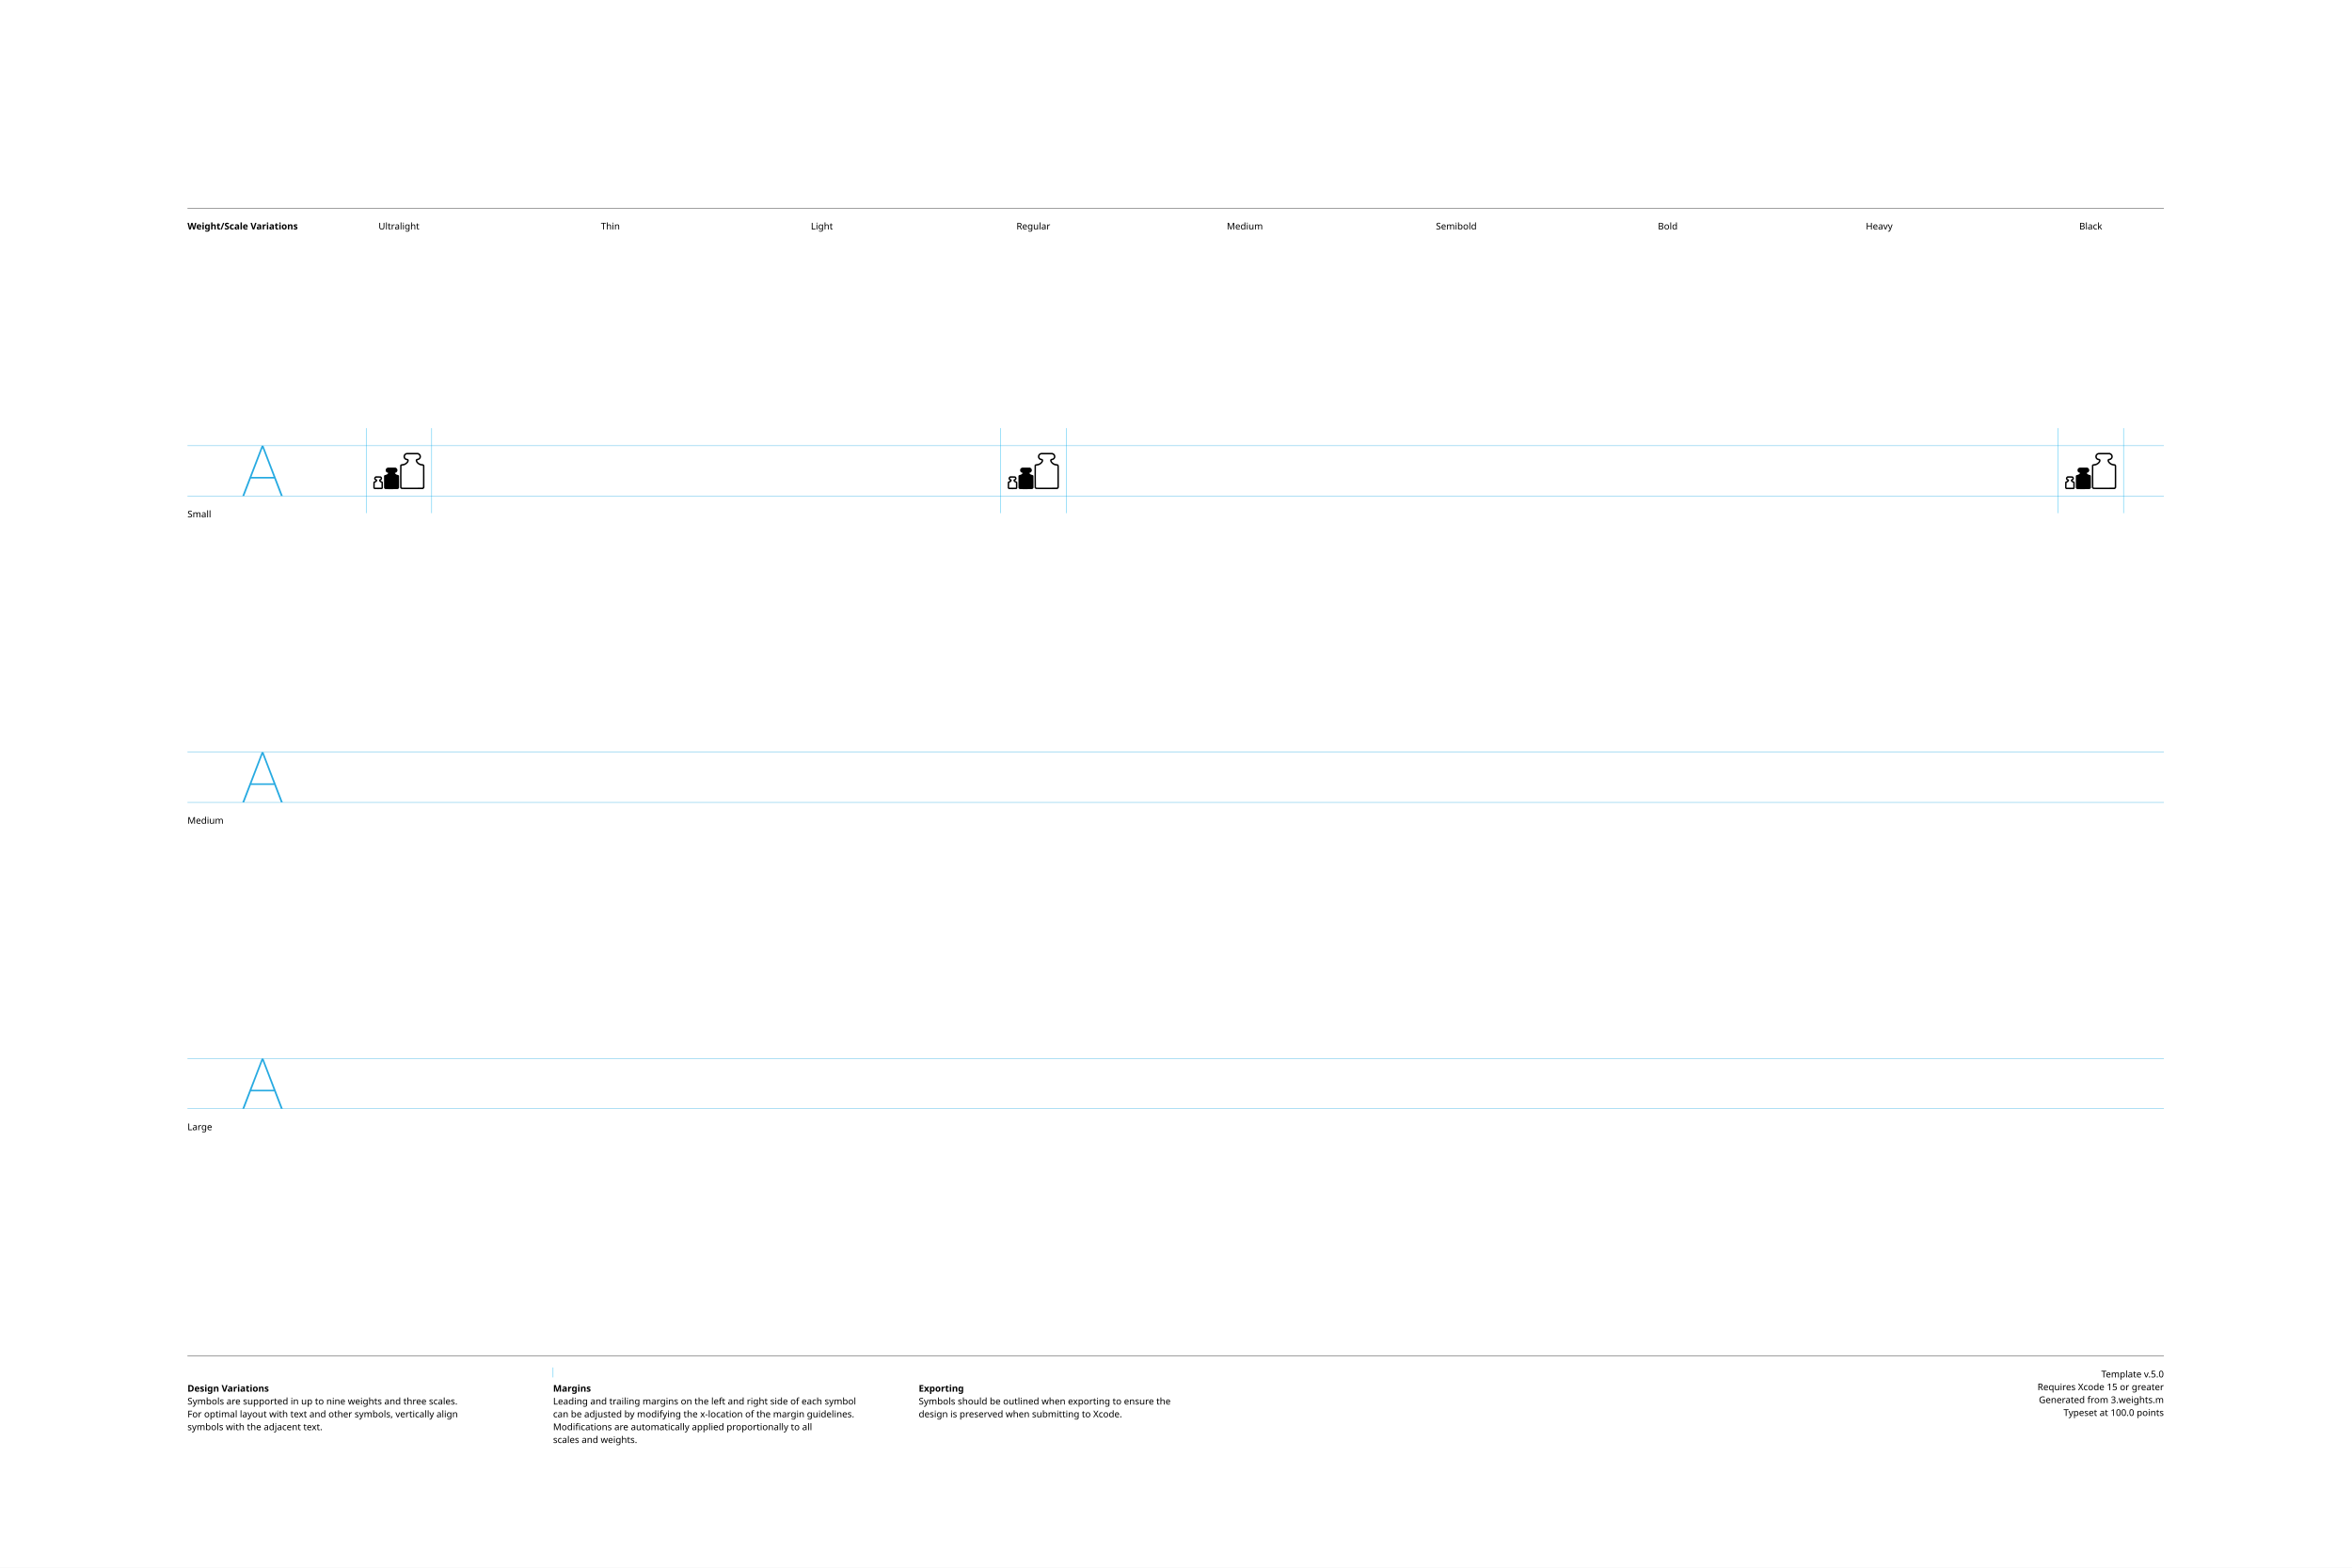
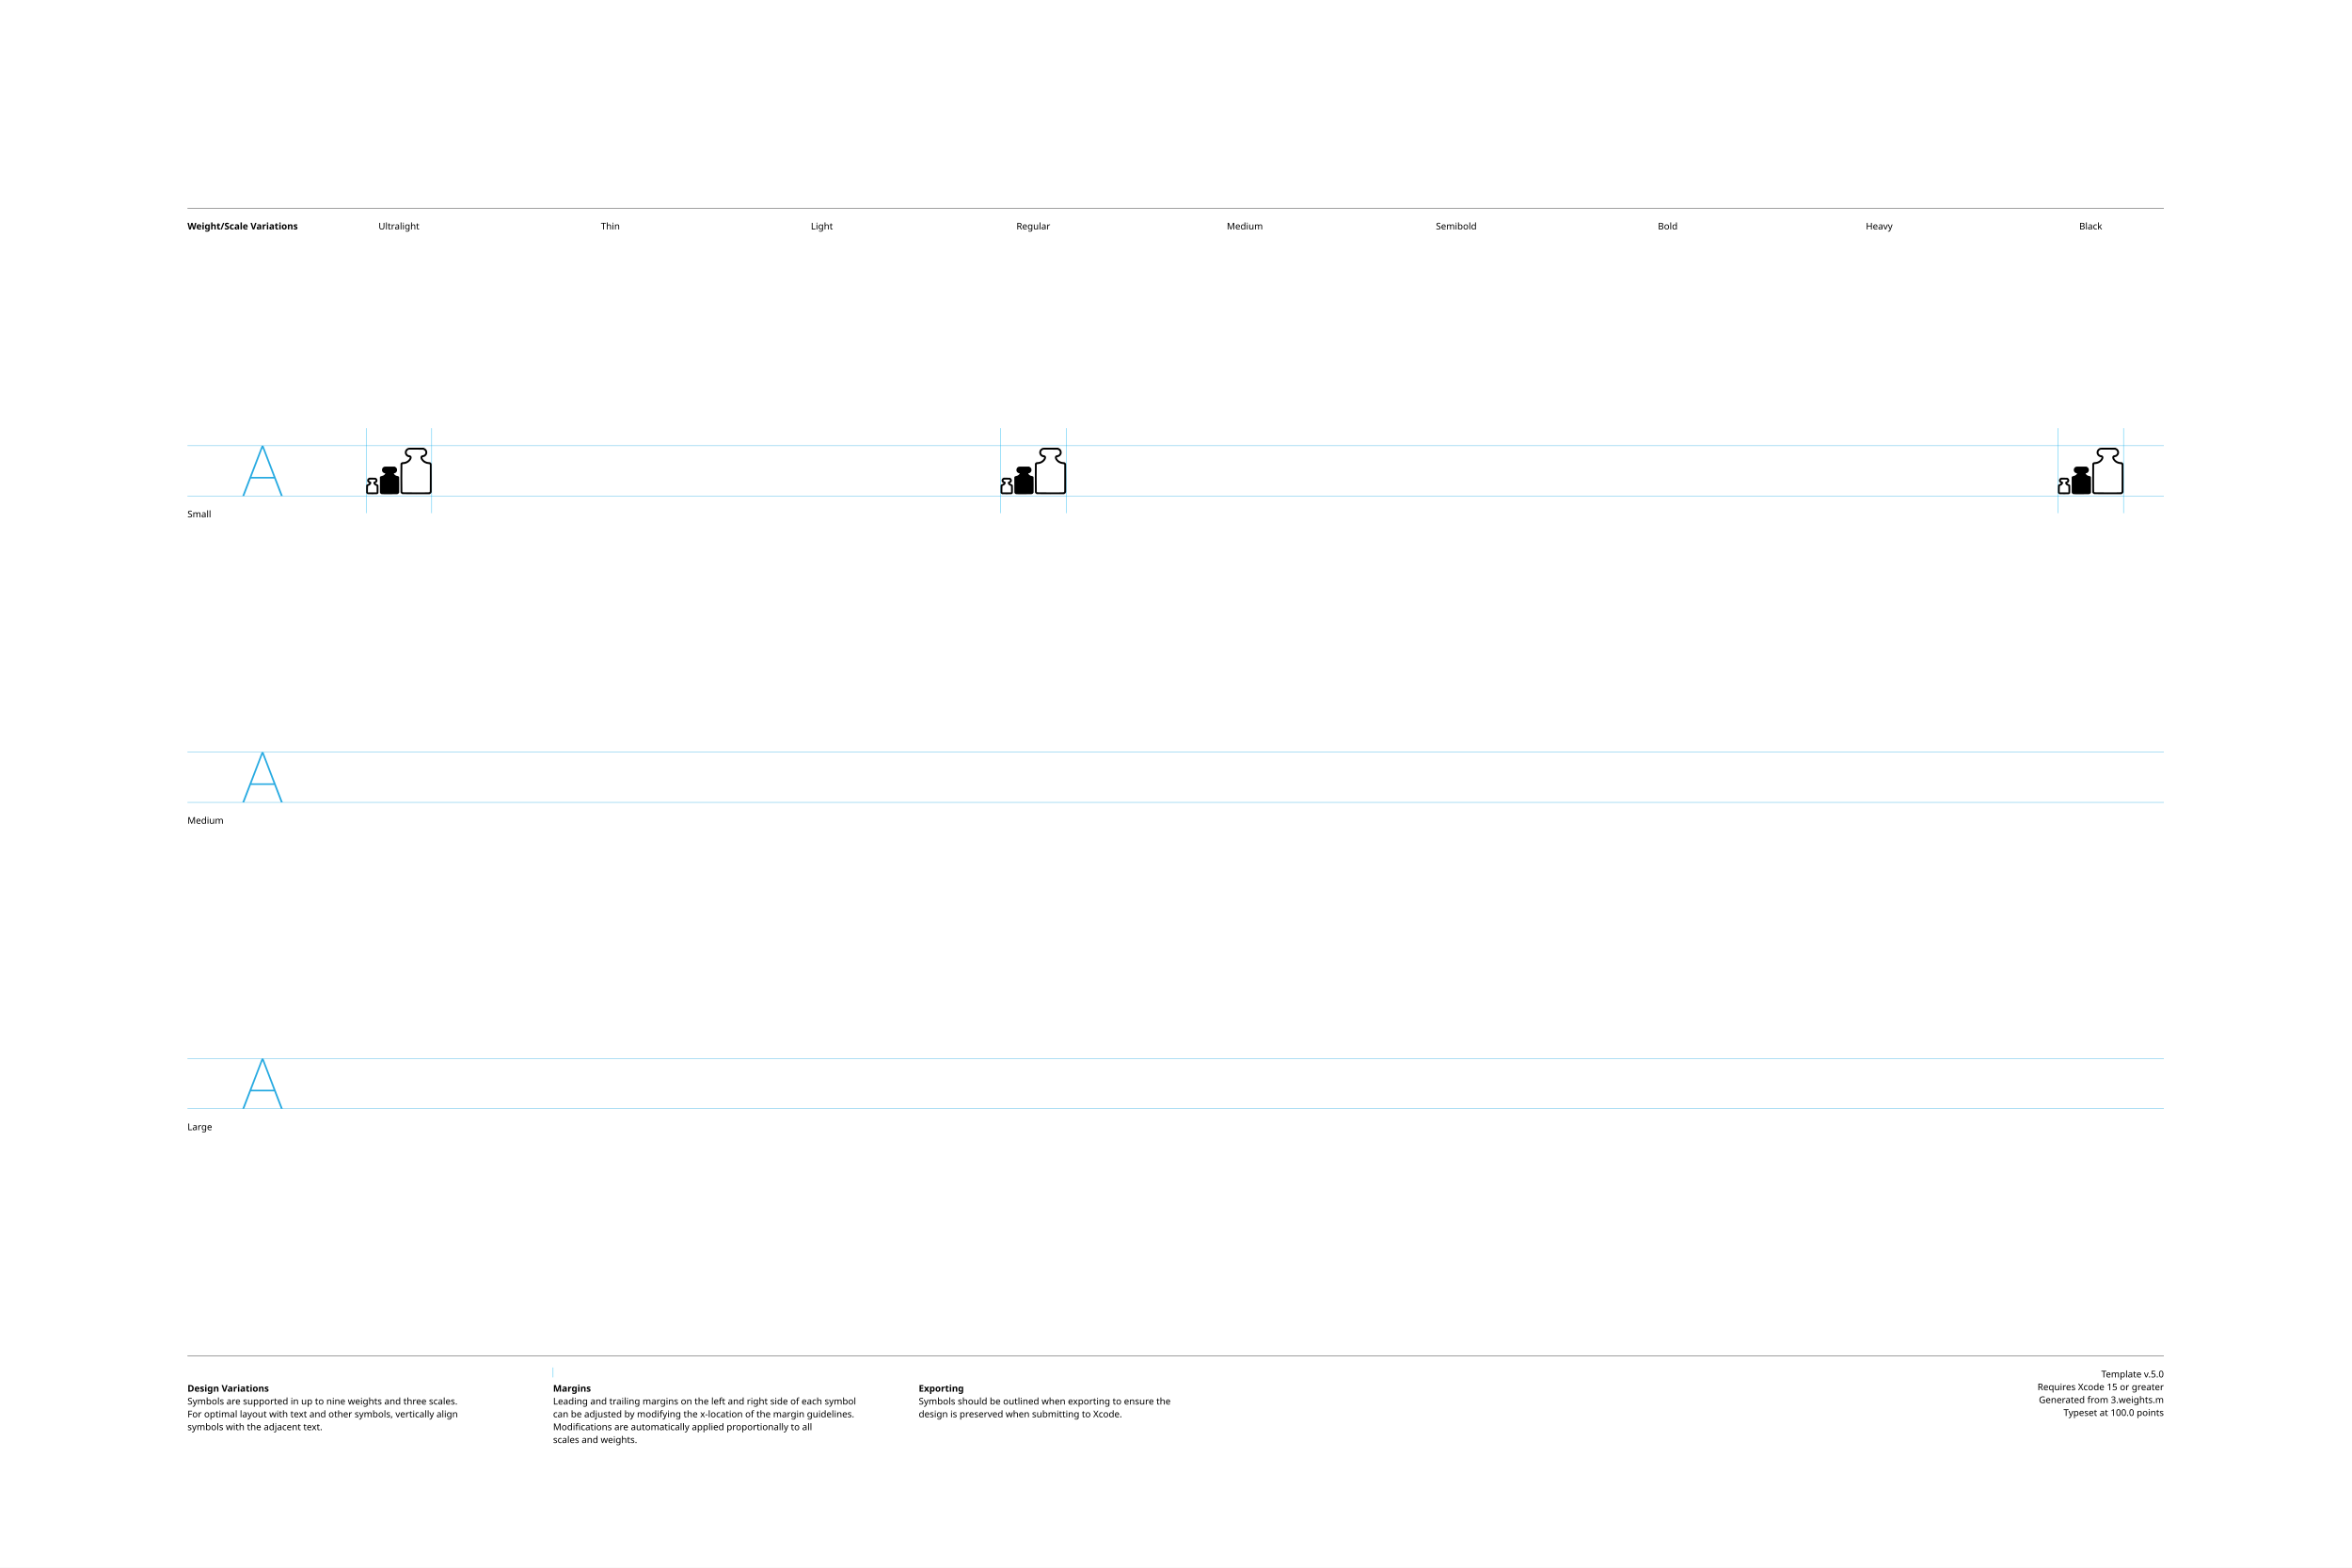
<svg xmlns="http://www.w3.org/2000/svg" version="1.1" width="3300" height="2200">
  <style>.SFSymbolsPreviewWireframe {fill:none;opacity:1.0;stroke:black;stroke-width:0.5}
</style>
  <g id="Notes">
    <rect height="2200" id="artboard" style="fill:white;opacity:1" width="3300" x="0" y="0" />
    <line style="fill:none;stroke:black;opacity:1;stroke-width:0.5;" x1="263" x2="3036" y1="292" y2="292" />
    <text style="stroke:none;fill:black;font-family:sans-serif;font-size:13;font-weight:bold;" transform="matrix(1 0 0 1 263 322)">Weight/Scale Variations</text>
    <text style="stroke:none;fill:black;font-family:sans-serif;font-size:13;text-anchor:middle;" transform="matrix(1 0 0 1 559.711 322)">Ultralight</text>
    <text style="stroke:none;fill:black;font-family:sans-serif;font-size:13;text-anchor:middle;" transform="matrix(1 0 0 1 856.422 322)">Thin</text>
    <text style="stroke:none;fill:black;font-family:sans-serif;font-size:13;text-anchor:middle;" transform="matrix(1 0 0 1 1153.13 322)">Light</text>
    <text style="stroke:none;fill:black;font-family:sans-serif;font-size:13;text-anchor:middle;" transform="matrix(1 0 0 1 1449.84 322)">Regular</text>
    <text style="stroke:none;fill:black;font-family:sans-serif;font-size:13;text-anchor:middle;" transform="matrix(1 0 0 1 1746.56 322)">Medium</text>
    <text style="stroke:none;fill:black;font-family:sans-serif;font-size:13;text-anchor:middle;" transform="matrix(1 0 0 1 2043.27 322)">Semibold</text>
    <text style="stroke:none;fill:black;font-family:sans-serif;font-size:13;text-anchor:middle;" transform="matrix(1 0 0 1 2339.98 322)">Bold</text>
    <text style="stroke:none;fill:black;font-family:sans-serif;font-size:13;text-anchor:middle;" transform="matrix(1 0 0 1 2636.69 322)">Heavy</text>
    <text style="stroke:none;fill:black;font-family:sans-serif;font-size:13;text-anchor:middle;" transform="matrix(1 0 0 1 2933.4 322)">Black</text>
    <line style="fill:none;stroke:black;opacity:1;stroke-width:0.5;" x1="263" x2="3036" y1="1903" y2="1903" />
    <text style="stroke:none;fill:black;font-family:sans-serif;font-size:13;font-weight:bold;" transform="matrix(1 0 0 1 263 1953)">Design Variations</text>
    <text style="stroke:none;fill:black;font-family:sans-serif;font-size:13;" transform="matrix(1 0 0 1 263 1971)">Symbols are supported in up to nine weights and three scales.</text>
    <text style="stroke:none;fill:black;font-family:sans-serif;font-size:13;" transform="matrix(1 0 0 1 263 1989)">For optimal layout with text and other symbols, vertically align</text>
    <text style="stroke:none;fill:black;font-family:sans-serif;font-size:13;" transform="matrix(1 0 0 1 263 2007)">symbols with the adjacent text.</text>
    <line style="fill:none;stroke:#00AEEF;stroke-width:0.5;opacity:1.0;" x1="776" x2="776" y1="1919" y2="1933" />
    <text style="stroke:none;fill:black;font-family:sans-serif;font-size:13;font-weight:bold;" transform="matrix(1 0 0 1 776 1953)">Margins</text>
    <text style="stroke:none;fill:black;font-family:sans-serif;font-size:13;" transform="matrix(1 0 0 1 776 1971)">Leading and trailing margins on the left and right side of each symbol</text>
    <text style="stroke:none;fill:black;font-family:sans-serif;font-size:13;" transform="matrix(1 0 0 1 776 1989)">can be adjusted by modifying the x-location of the margin guidelines.</text>
    <text style="stroke:none;fill:black;font-family:sans-serif;font-size:13;" transform="matrix(1 0 0 1 776 2007)">Modifications are automatically applied proportionally to all</text>
    <text style="stroke:none;fill:black;font-family:sans-serif;font-size:13;" transform="matrix(1 0 0 1 776 2025)">scales and weights.</text>
    <text style="stroke:none;fill:black;font-family:sans-serif;font-size:13;font-weight:bold;" transform="matrix(1 0 0 1 1289 1953)">Exporting</text>
    <text style="stroke:none;fill:black;font-family:sans-serif;font-size:13;" transform="matrix(1 0 0 1 1289 1971)">Symbols should be outlined when exporting to ensure the</text>
    <text style="stroke:none;fill:black;font-family:sans-serif;font-size:13;" transform="matrix(1 0 0 1 1289 1989)">design is preserved when submitting to Xcode.</text>
    <text id="template-version" style="stroke:none;fill:black;font-family:sans-serif;font-size:13;text-anchor:end;" transform="matrix(1 0 0 1 3036 1933)">Template v.5.0</text>
    <text style="stroke:none;fill:black;font-family:sans-serif;font-size:13;text-anchor:end;" transform="matrix(1 0 0 1 3036 1951)">Requires Xcode 15 or greater</text>
    <text id="descriptive-name" style="stroke:none;fill:black;font-family:sans-serif;font-size:13;text-anchor:end;" transform="matrix(1 0 0 1 3036 1969)">Generated from 3.weights.m</text>
    <text style="stroke:none;fill:black;font-family:sans-serif;font-size:13;text-anchor:end;" transform="matrix(1 0 0 1 3036 1987)">Typeset at 100.0 points</text>
    <text style="stroke:none;fill:black;font-family:sans-serif;font-size:13;" transform="matrix(1 0 0 1 263 726)">Small</text>
    <text style="stroke:none;fill:black;font-family:sans-serif;font-size:13;" transform="matrix(1 0 0 1 263 1156)">Medium</text>
    <text style="stroke:none;fill:black;font-family:sans-serif;font-size:13;" transform="matrix(1 0 0 1 263 1586)">Large</text>
  </g>
  <g id="Guides">
    <g id="H-reference" style="fill:#27AAE1;stroke:none;" transform="matrix(1 0 0 1 339 696)">
      <path d="M0.994 0L3.638 0L29.328-67.132L30.03-67.132L30.03-70.459L28.123-70.459ZM11.688-24.48L46.981-24.48L46.231-26.729L12.438-26.729ZM55.12 0L57.764 0L30.638-70.459L29.433-70.459L29.433-67.132Z" />
    </g>
    <line id="Baseline-S" style="fill:none;stroke:#27AAE1;opacity:1;stroke-width:0.5;" x1="263" x2="3036" y1="696" y2="696" />
    <line id="Capline-S" style="fill:none;stroke:#27AAE1;opacity:1;stroke-width:0.5;" x1="263" x2="3036" y1="625.541" y2="625.541" />
    <g id="H-reference" style="fill:#27AAE1;stroke:none;" transform="matrix(1 0 0 1 339 1126)">
      <path d="M0.994 0L3.638 0L29.328-67.132L30.03-67.132L30.03-70.459L28.123-70.459ZM11.688-24.48L46.981-24.48L46.231-26.729L12.438-26.729ZM55.12 0L57.764 0L30.638-70.459L29.433-70.459L29.433-67.132Z" />
    </g>
    <line id="Baseline-M" style="fill:none;stroke:#27AAE1;opacity:1;stroke-width:0.5;" x1="263" x2="3036" y1="1126" y2="1126" />
    <line id="Capline-M" style="fill:none;stroke:#27AAE1;opacity:1;stroke-width:0.5;" x1="263" x2="3036" y1="1055.54" y2="1055.54" />
    <g id="H-reference" style="fill:#27AAE1;stroke:none;" transform="matrix(1 0 0 1 339 1556)">
      <path d="M0.994 0L3.638 0L29.328-67.132L30.03-67.132L30.03-70.459L28.123-70.459ZM11.688-24.48L46.981-24.48L46.231-26.729L12.438-26.729ZM55.12 0L57.764 0L30.638-70.459L29.433-70.459L29.433-67.132Z" />
    </g>
    <line id="Baseline-L" style="fill:none;stroke:#27AAE1;opacity:1;stroke-width:0.5;" x1="263" x2="3036" y1="1556" y2="1556" />
    <line id="Capline-L" style="fill:none;stroke:#27AAE1;opacity:1;stroke-width:0.5;" x1="263" x2="3036" y1="1485.54" y2="1485.54" />
    <line id="left-margin-Ultralight-S" style="fill:none;stroke:#00AEEF;stroke-width:0.5;opacity:1.0;" x1="513.711" x2="513.711" y1="600.785" y2="720.121" />
    <line id="right-margin-Ultralight-S" style="fill:none;stroke:#00AEEF;stroke-width:0.5;opacity:1.0;" x1="605.711" x2="605.711" y1="600.785" y2="720.121" />
    <line id="left-margin-Regular-S" style="fill:none;stroke:#00AEEF;stroke-width:0.5;opacity:1.0;" x1="1403.84" x2="1403.84" y1="600.785" y2="720.121" />
    <line id="right-margin-Regular-S" style="fill:none;stroke:#00AEEF;stroke-width:0.5;opacity:1.0;" x1="1495.84" x2="1495.84" y1="600.785" y2="720.121" />
    <line id="left-margin-Black-S" style="fill:none;stroke:#00AEEF;stroke-width:0.5;opacity:1.0;" x1="2887.4" x2="2887.4" y1="600.785" y2="720.121" />
    <line id="right-margin-Black-S" style="fill:none;stroke:#00AEEF;stroke-width:0.5;opacity:1.0;" x1="2979.4" x2="2979.4" y1="600.785" y2="720.121" />
  </g>
  <g id="Symbols">
    <g id="Ultralight-S" transform="matrix(1 0 0 1 513.711 614.7705)">
      <svg width="92" height="92" viewBox="0 0 92 92" fill="none">
        <g id="3.weights.m">
          <g id="Vector">
-             <path d="M11.716 71.596C11.168 71.435 10.575 70.958 10.314 70.446L10.062 69.97V66.071C10.062 61.767 10.062 61.785 10.62 61.21C10.826 60.995 11.105 60.851 11.626 60.689C12.371 60.465 13.027 60.105 13.333 59.755C13.432 59.656 13.486 59.557 13.468 59.539C13.45 59.53 13.207 59.413 12.928 59.279C11.626 58.668 10.988 57.491 11.222 56.179C11.428 55.074 12.021 54.292 13.018 53.825L13.521 53.592H16.846C20.646 53.592 20.592 53.583 21.473 54.409C23.144 55.972 22.614 58.623 20.466 59.395C20.071 59.53 20.053 59.584 20.332 59.845C20.763 60.258 21.221 60.492 22.209 60.788C22.838 60.968 23.395 61.516 23.512 62.055C23.548 62.243 23.584 64.112 23.584 66.215C23.584 70.491 23.584 70.482 22.973 71.075C22.326 71.695 22.326 71.695 16.855 71.686C14.177 71.686 11.868 71.641 11.716 71.596ZM21.544 66.152L21.518 62.675L20.871 62.432C20.017 62.118 19.424 61.731 18.858 61.111C18.292 60.492 18.032 59.944 18.032 59.342C18.023 58.542 18.454 57.994 19.298 57.724C19.963 57.518 20.269 57.293 20.395 56.925C20.511 56.565 20.368 56.134 20.035 55.838C19.846 55.667 19.694 55.658 16.98 55.631C13.791 55.604 13.611 55.631 13.342 56.161C13.153 56.52 13.216 56.997 13.486 57.293C13.602 57.41 13.953 57.581 14.276 57.679C15.166 57.949 15.723 58.569 15.723 59.279C15.723 60.456 14.034 62.181 12.578 62.486C12.407 62.522 12.21 62.594 12.156 62.639C12.066 62.711 12.039 63.528 12.039 66.179V69.629H21.562L21.544 66.152Z" fill="black" />
-             <path d="M29.882 41.597C30.412 41.418 30.601 41.409 35.857 41.436L41.283 41.463L41.795 41.714C42.586 42.1 43.161 42.676 43.547 43.466C43.88 44.122 43.889 44.176 43.889 45.101C43.889 46.018 43.88 46.072 43.547 46.736C43.026 47.797 42.137 48.471 40.951 48.704C40.654 48.767 40.394 48.866 40.367 48.929C40.223 49.315 41.553 50.717 42.532 51.202C43.053 51.453 43.332 51.534 44.859 51.84C45.506 51.965 46.018 52.415 46.171 52.981C46.243 53.241 46.27 55.721 46.252 61.561L46.225 69.772L46 70.213C45.865 70.473 45.569 70.815 45.299 71.039C44.455 71.722 44.913 71.695 35.587 71.695C27.762 71.686 27.241 71.677 26.791 71.525C26.145 71.3 25.695 70.913 25.408 70.338L25.165 69.853L25.111 53.053L25.336 52.657C25.641 52.118 25.965 51.947 27.106 51.75C28.364 51.525 29.334 51.058 30.134 50.276C30.637 49.791 31.167 49.01 31.059 48.911C31.041 48.884 30.727 48.785 30.376 48.686C29.02 48.318 28.229 47.707 27.735 46.647C26.818 44.679 27.834 42.28 29.882 41.597Z" fill="black" />
-             <path d="M49.8 71.569C48.758 71.237 47.887 70.374 47.68 69.449C47.653 69.323 47.617 62.333 47.608 53.906C47.59 42.226 47.608 38.498 47.689 38.219C47.833 37.734 48.39 37.114 48.929 36.845C49.279 36.665 49.558 36.611 50.528 36.557C52.388 36.449 53.709 36.027 55.11 35.093C56.503 34.167 57.77 32.514 57.77 31.616C57.77 31.292 57.752 31.265 57.437 31.185C57.248 31.14 56.817 31.05 56.467 30.996C55.299 30.807 54.194 30.098 53.394 29.028C52.262 27.528 52.073 25.372 52.936 23.638C53.349 22.784 54.4 21.751 55.263 21.347C56.575 20.718 56.161 20.745 64.966 20.772L72.908 20.799L73.537 21.059C75.675 21.94 76.942 23.745 76.942 25.92C76.942 27.384 76.466 28.498 75.379 29.567C74.418 30.52 73.636 30.888 72.037 31.131C71.606 31.194 71.489 31.4 71.623 31.858C72.324 34.419 75.711 36.566 79.062 36.566C80.572 36.566 81.596 37.483 81.758 38.965C81.794 39.351 81.821 46.341 81.812 54.49L81.803 69.314L81.551 69.862C81.237 70.545 80.707 71.075 80.006 71.399L79.467 71.65L64.822 71.668C52.882 71.677 50.106 71.659 49.8 71.569ZM79.107 69.503C79.278 69.431 79.503 69.233 79.602 69.072C79.781 68.775 79.781 68.658 79.781 53.969V39.163L79.566 38.956C79.395 38.776 79.224 38.731 78.649 38.687C76.852 38.543 75.406 38.139 74.058 37.411C71.031 35.776 69.027 32.685 69.647 30.619C69.782 30.178 70.348 29.514 70.806 29.28C71.004 29.181 71.489 29.064 71.902 29.01C73.205 28.849 74.112 28.265 74.624 27.249C74.849 26.791 74.885 26.63 74.885 25.965C74.885 25.3 74.849 25.129 74.624 24.671C74.148 23.71 73.322 23.099 72.225 22.91C71.839 22.847 69.278 22.82 64.283 22.838L56.916 22.865L56.404 23.072C55.721 23.35 55.056 23.961 54.742 24.599C54.517 25.048 54.49 25.21 54.49 25.965C54.49 26.665 54.526 26.89 54.697 27.231C55.218 28.283 56.081 28.858 57.401 29.019C58.344 29.127 58.875 29.388 59.306 29.963C59.917 30.753 59.989 31.571 59.566 32.784C58.533 35.767 54.751 38.426 51.301 38.597C50.151 38.66 49.836 38.749 49.693 39.046C49.621 39.208 49.594 43.107 49.594 54.005C49.594 66.278 49.612 68.784 49.719 69.027C49.98 69.674 48.857 69.629 64.625 69.629C76.763 69.629 78.847 69.611 79.107 69.503Z" fill="black" />
+             <path d="M2.12 78.712C1.417 78.504 0.657 77.894 0.323 77.237L0 76.627V71.627C0 66.109 -3.42727e-07 66.132 0.714 65.395C0.979 65.118 1.336 64.934 2.004 64.727C2.961 64.439 3.802 63.978 4.193 63.529C4.32 63.402 4.389 63.275 4.366 63.252C4.343 63.241 4.032 63.091 3.675 62.918C2.004 62.135 1.187 60.626 1.486 58.944C1.751 57.527 2.511 56.525 3.79 55.925L4.435 55.626H8.698C13.57 55.626 13.501 55.614 14.63 56.674C16.773 58.679 16.093 62.077 13.34 63.068C12.833 63.241 12.81 63.31 13.167 63.644C13.72 64.174 14.308 64.473 15.575 64.853C16.381 65.084 17.096 65.787 17.245 66.478C17.291 66.72 17.337 69.116 17.337 71.811C17.337 77.295 17.337 77.283 16.554 78.044C15.725 78.838 15.725 78.838 8.709 78.827C5.276 78.827 2.316 78.769 2.12 78.712ZM14.722 71.731L14.688 67.272L13.858 66.962C12.764 66.558 12.004 66.063 11.278 65.268C10.552 64.473 10.218 63.77 10.218 62.999C10.207 61.973 10.76 61.271 11.842 60.925C12.695 60.66 13.087 60.372 13.248 59.9C13.398 59.439 13.213 58.886 12.787 58.506C12.545 58.287 12.349 58.276 8.87 58.241C4.781 58.206 4.55 58.241 4.205 58.921C3.963 59.381 4.043 59.992 4.389 60.372C4.539 60.522 4.988 60.741 5.403 60.867C6.543 61.213 7.258 62.008 7.258 62.918C7.258 64.427 5.092 66.639 3.226 67.031C3.007 67.077 2.753 67.169 2.684 67.226C2.569 67.319 2.534 68.367 2.534 71.765V76.189H14.745L14.722 71.731Z" fill="black" />
+             <path d="M25.413 40.247C26.093 40.017 26.334 40.005 33.074 40.039L40.032 40.074L40.688 40.397C41.702 40.892 42.439 41.629 42.935 42.643C43.361 43.484 43.372 43.553 43.372 44.74C43.372 45.915 43.361 45.984 42.935 46.836C42.267 48.196 41.126 49.06 39.605 49.359C39.225 49.44 38.891 49.566 38.857 49.647C38.672 50.142 40.377 51.94 41.633 52.562C42.301 52.884 42.658 52.988 44.617 53.38C45.446 53.541 46.103 54.117 46.298 54.843C46.391 55.177 46.425 58.356 46.402 65.844L46.367 76.373L46.08 76.938C45.907 77.272 45.527 77.71 45.181 77.998C44.098 78.873 44.686 78.838 32.728 78.838C22.694 78.827 22.026 78.816 21.45 78.62C20.621 78.332 20.045 77.836 19.676 77.099L19.365 76.477L19.296 54.935L19.584 54.428C19.976 53.737 20.39 53.518 21.853 53.264C23.466 52.976 24.71 52.377 25.735 51.375C26.381 50.753 27.06 49.751 26.922 49.624C26.899 49.59 26.496 49.463 26.046 49.336C24.307 48.864 23.293 48.081 22.66 46.721C21.485 44.198 22.786 41.123 25.413 40.247Z" fill="black" />
+             <path d="M50.952 78.677C49.616 78.251 48.499 77.145 48.234 75.959C48.199 75.797 48.153 66.835 48.142 56.029C48.118 41.053 48.142 36.273 48.245 35.915C48.43 35.293 49.144 34.498 49.835 34.153C50.284 33.922 50.641 33.853 51.886 33.784C54.27 33.646 55.964 33.105 57.761 31.907C59.546 30.72 61.171 28.6 61.171 27.448C61.171 27.034 61.148 26.999 60.744 26.895C60.502 26.838 59.95 26.723 59.5 26.653C58.003 26.412 56.586 25.501 55.56 24.131C54.109 22.207 53.867 19.442 54.973 17.219C55.503 16.124 56.851 14.8 57.956 14.281C59.638 13.475 59.108 13.509 70.398 13.544L80.582 13.578L81.388 13.912C84.13 15.041 85.754 17.357 85.754 20.145C85.754 22.022 85.143 23.451 83.749 24.822C82.517 26.043 81.515 26.515 79.464 26.826C78.911 26.907 78.761 27.172 78.934 27.759C79.833 31.043 84.176 33.796 88.473 33.796C90.408 33.796 91.721 34.971 91.929 36.872C91.975 37.367 92.009 46.329 91.998 56.778L91.986 75.786L91.664 76.488C91.26 77.364 90.581 78.044 89.682 78.458L88.991 78.781L70.214 78.804C54.904 78.815 51.344 78.792 50.952 78.677ZM88.53 76.028C88.749 75.936 89.037 75.682 89.164 75.475C89.394 75.094 89.394 74.945 89.394 56.11V37.125L89.118 36.86C88.899 36.63 88.68 36.572 87.943 36.514C85.639 36.33 83.784 35.812 82.056 34.879C78.174 32.782 75.605 28.819 76.4 26.17C76.573 25.605 77.298 24.753 77.886 24.453C78.139 24.326 78.761 24.177 79.291 24.108C80.962 23.9 82.125 23.151 82.782 21.85C83.07 21.262 83.116 21.055 83.116 20.202C83.116 19.35 83.07 19.131 82.782 18.543C82.171 17.311 81.112 16.527 79.706 16.285C79.211 16.205 75.927 16.17 69.522 16.193L60.076 16.228L59.419 16.493C58.544 16.85 57.692 17.633 57.288 18.451C57 19.027 56.966 19.235 56.966 20.202C56.966 21.101 57.012 21.389 57.231 21.827C57.899 23.174 59.005 23.912 60.698 24.119C61.908 24.257 62.587 24.591 63.141 25.329C63.924 26.342 64.016 27.391 63.474 28.946C62.15 32.77 57.3 36.18 52.876 36.399C51.402 36.48 50.998 36.595 50.814 36.975C50.722 37.183 50.688 42.182 50.688 56.156C50.688 71.892 50.711 75.106 50.849 75.417C51.183 76.246 49.743 76.189 69.96 76.189C85.524 76.189 88.196 76.166 88.53 76.028Z" fill="black" />
          </g>
        </g>
      </svg>
    </g>
    <g id="Regular-S" transform="matrix(1 0 0 1 1403.84 614.7705)">
      <svg width="92" height="92" viewBox="0 0 92 92" fill="none">
        <g id="3.weights.m">
          <g id="Vector">
-             <path d="M11.716 71.596C11.168 71.435 10.575 70.958 10.314 70.446L10.062 69.97V66.071C10.062 61.767 10.062 61.785 10.62 61.21C10.826 60.995 11.105 60.851 11.626 60.689C12.371 60.465 13.027 60.105 13.333 59.755C13.432 59.656 13.486 59.557 13.468 59.539C13.45 59.53 13.207 59.413 12.928 59.279C11.626 58.668 10.988 57.491 11.222 56.179C11.428 55.074 12.021 54.292 13.018 53.825L13.521 53.592H16.846C20.646 53.592 20.592 53.583 21.473 54.409C23.144 55.972 22.614 58.623 20.466 59.395C20.071 59.53 20.053 59.584 20.332 59.845C20.763 60.258 21.221 60.492 22.209 60.788C22.838 60.968 23.395 61.516 23.512 62.055C23.548 62.243 23.584 64.112 23.584 66.215C23.584 70.491 23.584 70.482 22.973 71.075C22.326 71.695 22.326 71.695 16.855 71.686C14.177 71.686 11.868 71.641 11.716 71.596ZM21.544 66.152L21.518 62.675L20.871 62.432C20.017 62.118 19.424 61.731 18.858 61.111C18.292 60.492 18.032 59.944 18.032 59.342C18.023 58.542 18.454 57.994 19.298 57.724C19.963 57.518 20.269 57.293 20.395 56.925C20.511 56.565 20.368 56.134 20.035 55.838C19.846 55.667 19.694 55.658 16.98 55.631C13.791 55.604 13.611 55.631 13.342 56.161C13.153 56.52 13.216 56.997 13.486 57.293C13.602 57.41 13.953 57.581 14.276 57.679C15.166 57.949 15.723 58.569 15.723 59.279C15.723 60.456 14.034 62.181 12.578 62.486C12.407 62.522 12.21 62.594 12.156 62.639C12.066 62.711 12.039 63.528 12.039 66.179V69.629H21.562L21.544 66.152Z" fill="black" />
-             <path d="M29.882 41.597C30.412 41.418 30.601 41.409 35.857 41.436L41.283 41.463L41.795 41.714C42.586 42.1 43.161 42.676 43.547 43.466C43.88 44.122 43.889 44.176 43.889 45.101C43.889 46.018 43.88 46.072 43.547 46.736C43.026 47.797 42.137 48.471 40.951 48.704C40.654 48.767 40.394 48.866 40.367 48.929C40.223 49.315 41.553 50.717 42.532 51.202C43.053 51.453 43.332 51.534 44.859 51.84C45.506 51.965 46.018 52.415 46.171 52.981C46.243 53.241 46.27 55.721 46.252 61.561L46.225 69.772L46 70.213C45.865 70.473 45.569 70.815 45.299 71.039C44.455 71.722 44.913 71.695 35.587 71.695C27.762 71.686 27.241 71.677 26.791 71.525C26.145 71.3 25.695 70.913 25.408 70.338L25.165 69.853L25.111 53.053L25.336 52.657C25.641 52.118 25.965 51.947 27.106 51.75C28.364 51.525 29.334 51.058 30.134 50.276C30.637 49.791 31.167 49.01 31.059 48.911C31.041 48.884 30.727 48.785 30.376 48.686C29.02 48.318 28.229 47.707 27.735 46.647C26.818 44.679 27.834 42.28 29.882 41.597Z" fill="black" />
-             <path d="M49.8 71.569C48.758 71.237 47.887 70.374 47.68 69.449C47.653 69.323 47.617 62.333 47.608 53.906C47.59 42.226 47.608 38.498 47.689 38.219C47.833 37.734 48.39 37.114 48.929 36.845C49.279 36.665 49.558 36.611 50.528 36.557C52.388 36.449 53.709 36.027 55.11 35.093C56.503 34.167 57.77 32.514 57.77 31.616C57.77 31.292 57.752 31.265 57.437 31.185C57.248 31.14 56.817 31.05 56.467 30.996C55.299 30.807 54.194 30.098 53.394 29.028C52.262 27.528 52.073 25.372 52.936 23.638C53.349 22.784 54.4 21.751 55.263 21.347C56.575 20.718 56.161 20.745 64.966 20.772L72.908 20.799L73.537 21.059C75.675 21.94 76.942 23.745 76.942 25.92C76.942 27.384 76.466 28.498 75.379 29.567C74.418 30.52 73.636 30.888 72.037 31.131C71.606 31.194 71.489 31.4 71.623 31.858C72.324 34.419 75.711 36.566 79.062 36.566C80.572 36.566 81.596 37.483 81.758 38.965C81.794 39.351 81.821 46.341 81.812 54.49L81.803 69.314L81.551 69.862C81.237 70.545 80.707 71.075 80.006 71.399L79.467 71.65L64.822 71.668C52.882 71.677 50.106 71.659 49.8 71.569ZM79.107 69.503C79.278 69.431 79.503 69.233 79.602 69.072C79.781 68.775 79.781 68.658 79.781 53.969V39.163L79.566 38.956C79.395 38.776 79.224 38.731 78.649 38.687C76.852 38.543 75.406 38.139 74.058 37.411C71.031 35.776 69.027 32.685 69.647 30.619C69.782 30.178 70.348 29.514 70.806 29.28C71.004 29.181 71.489 29.064 71.902 29.01C73.205 28.849 74.112 28.265 74.624 27.249C74.849 26.791 74.885 26.63 74.885 25.965C74.885 25.3 74.849 25.129 74.624 24.671C74.148 23.71 73.322 23.099 72.225 22.91C71.839 22.847 69.278 22.82 64.283 22.838L56.916 22.865L56.404 23.072C55.721 23.35 55.056 23.961 54.742 24.599C54.517 25.048 54.49 25.21 54.49 25.965C54.49 26.665 54.526 26.89 54.697 27.231C55.218 28.283 56.081 28.858 57.401 29.019C58.344 29.127 58.875 29.388 59.306 29.963C59.917 30.753 59.989 31.571 59.566 32.784C58.533 35.767 54.751 38.426 51.301 38.597C50.151 38.66 49.836 38.749 49.693 39.046C49.621 39.208 49.594 43.107 49.594 54.005C49.594 66.278 49.612 68.784 49.719 69.027C49.98 69.674 48.857 69.629 64.625 69.629C76.763 69.629 78.847 69.611 79.107 69.503Z" fill="black" />
+             <path d="M2.12 78.712C1.417 78.504 0.657 77.894 0.323 77.237L0 76.627V71.627C0 66.109 -3.42727e-07 66.132 0.714 65.395C0.979 65.118 1.336 64.934 2.004 64.727C2.961 64.439 3.802 63.978 4.193 63.529C4.32 63.402 4.389 63.275 4.366 63.252C4.343 63.241 4.032 63.091 3.675 62.918C2.004 62.135 1.187 60.626 1.486 58.944C1.751 57.527 2.511 56.525 3.79 55.925L4.435 55.626H8.698C13.57 55.626 13.501 55.614 14.63 56.674C16.773 58.679 16.093 62.077 13.34 63.068C12.833 63.241 12.81 63.31 13.167 63.644C13.72 64.174 14.308 64.473 15.575 64.853C16.381 65.084 17.096 65.787 17.245 66.478C17.291 66.72 17.337 69.116 17.337 71.811C17.337 77.295 17.337 77.283 16.554 78.044C15.725 78.838 15.725 78.838 8.709 78.827C5.276 78.827 2.316 78.769 2.12 78.712ZM14.722 71.731L14.688 67.272L13.858 66.962C12.764 66.558 12.004 66.063 11.278 65.268C10.552 64.473 10.218 63.77 10.218 62.999C10.207 61.973 10.76 61.271 11.842 60.925C12.695 60.66 13.087 60.372 13.248 59.9C13.398 59.439 13.213 58.886 12.787 58.506C12.545 58.287 12.349 58.276 8.87 58.241C4.781 58.206 4.55 58.241 4.205 58.921C3.963 59.381 4.043 59.992 4.389 60.372C4.539 60.522 4.988 60.741 5.403 60.867C6.543 61.213 7.258 62.008 7.258 62.918C7.258 64.427 5.092 66.639 3.226 67.031C3.007 67.077 2.753 67.169 2.684 67.226C2.569 67.319 2.534 68.367 2.534 71.765V76.189H14.745L14.722 71.731Z" fill="black" />
+             <path d="M25.413 40.247C26.093 40.017 26.334 40.005 33.074 40.039L40.032 40.074L40.688 40.397C41.702 40.892 42.439 41.629 42.935 42.643C43.361 43.484 43.372 43.553 43.372 44.74C43.372 45.915 43.361 45.984 42.935 46.836C42.267 48.196 41.126 49.06 39.605 49.359C39.225 49.44 38.891 49.566 38.857 49.647C38.672 50.142 40.377 51.94 41.633 52.562C42.301 52.884 42.658 52.988 44.617 53.38C45.446 53.541 46.103 54.117 46.298 54.843C46.391 55.177 46.425 58.356 46.402 65.844L46.367 76.373L46.08 76.938C45.907 77.272 45.527 77.71 45.181 77.998C44.098 78.873 44.686 78.838 32.728 78.838C22.694 78.827 22.026 78.816 21.45 78.62C20.621 78.332 20.045 77.836 19.676 77.099L19.365 76.477L19.296 54.935L19.584 54.428C19.976 53.737 20.39 53.518 21.853 53.264C23.466 52.976 24.71 52.377 25.735 51.375C26.381 50.753 27.06 49.751 26.922 49.624C26.899 49.59 26.496 49.463 26.046 49.336C24.307 48.864 23.293 48.081 22.66 46.721C21.485 44.198 22.786 41.123 25.413 40.247Z" fill="black" />
+             <path d="M50.952 78.677C49.616 78.251 48.499 77.145 48.234 75.959C48.199 75.797 48.153 66.835 48.142 56.029C48.118 41.053 48.142 36.273 48.245 35.915C48.43 35.293 49.144 34.498 49.835 34.153C50.284 33.922 50.641 33.853 51.886 33.784C54.27 33.646 55.964 33.105 57.761 31.907C59.546 30.72 61.171 28.6 61.171 27.448C61.171 27.034 61.148 26.999 60.744 26.895C60.502 26.838 59.95 26.723 59.5 26.653C58.003 26.412 56.586 25.501 55.56 24.131C54.109 22.207 53.867 19.442 54.973 17.219C55.503 16.124 56.851 14.8 57.956 14.281C59.638 13.475 59.108 13.509 70.398 13.544L80.582 13.578L81.388 13.912C84.13 15.041 85.754 17.357 85.754 20.145C85.754 22.022 85.143 23.451 83.749 24.822C82.517 26.043 81.515 26.515 79.464 26.826C78.911 26.907 78.761 27.172 78.934 27.759C79.833 31.043 84.176 33.796 88.473 33.796C90.408 33.796 91.721 34.971 91.929 36.872C91.975 37.367 92.009 46.329 91.998 56.778L91.986 75.786L91.664 76.488C91.26 77.364 90.581 78.044 89.682 78.458L88.991 78.781L70.214 78.804C54.904 78.815 51.344 78.792 50.952 78.677ZM88.53 76.028C88.749 75.936 89.037 75.682 89.164 75.475C89.394 75.094 89.394 74.945 89.394 56.11V37.125L89.118 36.86C88.899 36.63 88.68 36.572 87.943 36.514C85.639 36.33 83.784 35.812 82.056 34.879C78.174 32.782 75.605 28.819 76.4 26.17C76.573 25.605 77.298 24.753 77.886 24.453C78.139 24.326 78.761 24.177 79.291 24.108C80.962 23.9 82.125 23.151 82.782 21.85C83.07 21.262 83.116 21.055 83.116 20.202C83.116 19.35 83.07 19.131 82.782 18.543C82.171 17.311 81.112 16.527 79.706 16.285C79.211 16.205 75.927 16.17 69.522 16.193L60.076 16.228L59.419 16.493C58.544 16.85 57.692 17.633 57.288 18.451C57 19.027 56.966 19.235 56.966 20.202C56.966 21.101 57.012 21.389 57.231 21.827C57.899 23.174 59.005 23.912 60.698 24.119C61.908 24.257 62.587 24.591 63.141 25.329C63.924 26.342 64.016 27.391 63.474 28.946C62.15 32.77 57.3 36.18 52.876 36.399C51.402 36.48 50.998 36.595 50.814 36.975C50.722 37.183 50.688 42.182 50.688 56.156C50.688 71.892 50.711 75.106 50.849 75.417C51.183 76.246 49.743 76.189 69.96 76.189C85.524 76.189 88.196 76.166 88.53 76.028Z" fill="black" />
          </g>
        </g>
      </svg>
    </g>
    <g id="Black-S" transform="matrix(1 0 0 1 2887.4 614.7705)">
      <svg width="92" height="92" viewBox="0 0 92 92" fill="none">
        <g id="3.weights.m">
          <g id="Vector">
-             <path d="M11.716 71.596C11.168 71.435 10.575 70.958 10.314 70.446L10.062 69.97V66.071C10.062 61.767 10.062 61.785 10.62 61.21C10.826 60.995 11.105 60.851 11.626 60.689C12.371 60.465 13.027 60.105 13.333 59.755C13.432 59.656 13.486 59.557 13.468 59.539C13.45 59.53 13.207 59.413 12.928 59.279C11.626 58.668 10.988 57.491 11.222 56.179C11.428 55.074 12.021 54.292 13.018 53.825L13.521 53.592H16.846C20.646 53.592 20.592 53.583 21.473 54.409C23.144 55.972 22.614 58.623 20.466 59.395C20.071 59.53 20.053 59.584 20.332 59.845C20.763 60.258 21.221 60.492 22.209 60.788C22.838 60.968 23.395 61.516 23.512 62.055C23.548 62.243 23.584 64.112 23.584 66.215C23.584 70.491 23.584 70.482 22.973 71.075C22.326 71.695 22.326 71.695 16.855 71.686C14.177 71.686 11.868 71.641 11.716 71.596ZM21.544 66.152L21.518 62.675L20.871 62.432C20.017 62.118 19.424 61.731 18.858 61.111C18.292 60.492 18.032 59.944 18.032 59.342C18.023 58.542 18.454 57.994 19.298 57.724C19.963 57.518 20.269 57.293 20.395 56.925C20.511 56.565 20.368 56.134 20.035 55.838C19.846 55.667 19.694 55.658 16.98 55.631C13.791 55.604 13.611 55.631 13.342 56.161C13.153 56.52 13.216 56.997 13.486 57.293C13.602 57.41 13.953 57.581 14.276 57.679C15.166 57.949 15.723 58.569 15.723 59.279C15.723 60.456 14.034 62.181 12.578 62.486C12.407 62.522 12.21 62.594 12.156 62.639C12.066 62.711 12.039 63.528 12.039 66.179V69.629H21.562L21.544 66.152Z" fill="black" />
-             <path d="M29.882 41.597C30.412 41.418 30.601 41.409 35.857 41.436L41.283 41.463L41.795 41.714C42.586 42.1 43.161 42.676 43.547 43.466C43.88 44.122 43.889 44.176 43.889 45.101C43.889 46.018 43.88 46.072 43.547 46.736C43.026 47.797 42.137 48.471 40.951 48.704C40.654 48.767 40.394 48.866 40.367 48.929C40.223 49.315 41.553 50.717 42.532 51.202C43.053 51.453 43.332 51.534 44.859 51.84C45.506 51.965 46.018 52.415 46.171 52.981C46.243 53.241 46.27 55.721 46.252 61.561L46.225 69.772L46 70.213C45.865 70.473 45.569 70.815 45.299 71.039C44.455 71.722 44.913 71.695 35.587 71.695C27.762 71.686 27.241 71.677 26.791 71.525C26.145 71.3 25.695 70.913 25.408 70.338L25.165 69.853L25.111 53.053L25.336 52.657C25.641 52.118 25.965 51.947 27.106 51.75C28.364 51.525 29.334 51.058 30.134 50.276C30.637 49.791 31.167 49.01 31.059 48.911C31.041 48.884 30.727 48.785 30.376 48.686C29.02 48.318 28.229 47.707 27.735 46.647C26.818 44.679 27.834 42.28 29.882 41.597Z" fill="black" />
-             <path d="M49.8 71.569C48.758 71.237 47.887 70.374 47.68 69.449C47.653 69.323 47.617 62.333 47.608 53.906C47.59 42.226 47.608 38.498 47.689 38.219C47.833 37.734 48.39 37.114 48.929 36.845C49.279 36.665 49.558 36.611 50.528 36.557C52.388 36.449 53.709 36.027 55.11 35.093C56.503 34.167 57.77 32.514 57.77 31.616C57.77 31.292 57.752 31.265 57.437 31.185C57.248 31.14 56.817 31.05 56.467 30.996C55.299 30.807 54.194 30.098 53.394 29.028C52.262 27.528 52.073 25.372 52.936 23.638C53.349 22.784 54.4 21.751 55.263 21.347C56.575 20.718 56.161 20.745 64.966 20.772L72.908 20.799L73.537 21.059C75.675 21.94 76.942 23.745 76.942 25.92C76.942 27.384 76.466 28.498 75.379 29.567C74.418 30.52 73.636 30.888 72.037 31.131C71.606 31.194 71.489 31.4 71.623 31.858C72.324 34.419 75.711 36.566 79.062 36.566C80.572 36.566 81.596 37.483 81.758 38.965C81.794 39.351 81.821 46.341 81.812 54.49L81.803 69.314L81.551 69.862C81.237 70.545 80.707 71.075 80.006 71.399L79.467 71.65L64.822 71.668C52.882 71.677 50.106 71.659 49.8 71.569ZM79.107 69.503C79.278 69.431 79.503 69.233 79.602 69.072C79.781 68.775 79.781 68.658 79.781 53.969V39.163L79.566 38.956C79.395 38.776 79.224 38.731 78.649 38.687C76.852 38.543 75.406 38.139 74.058 37.411C71.031 35.776 69.027 32.685 69.647 30.619C69.782 30.178 70.348 29.514 70.806 29.28C71.004 29.181 71.489 29.064 71.902 29.01C73.205 28.849 74.112 28.265 74.624 27.249C74.849 26.791 74.885 26.63 74.885 25.965C74.885 25.3 74.849 25.129 74.624 24.671C74.148 23.71 73.322 23.099 72.225 22.91C71.839 22.847 69.278 22.82 64.283 22.838L56.916 22.865L56.404 23.072C55.721 23.35 55.056 23.961 54.742 24.599C54.517 25.048 54.49 25.21 54.49 25.965C54.49 26.665 54.526 26.89 54.697 27.231C55.218 28.283 56.081 28.858 57.401 29.019C58.344 29.127 58.875 29.388 59.306 29.963C59.917 30.753 59.989 31.571 59.566 32.784C58.533 35.767 54.751 38.426 51.301 38.597C50.151 38.66 49.836 38.749 49.693 39.046C49.621 39.208 49.594 43.107 49.594 54.005C49.594 66.278 49.612 68.784 49.719 69.027C49.98 69.674 48.857 69.629 64.625 69.629C76.763 69.629 78.847 69.611 79.107 69.503Z" fill="black" />
+             <path d="M2.12 78.712C1.417 78.504 0.657 77.894 0.323 77.237L0 76.627V71.627C0 66.109 -3.42727e-07 66.132 0.714 65.395C0.979 65.118 1.336 64.934 2.004 64.727C2.961 64.439 3.802 63.978 4.193 63.529C4.32 63.402 4.389 63.275 4.366 63.252C4.343 63.241 4.032 63.091 3.675 62.918C2.004 62.135 1.187 60.626 1.486 58.944C1.751 57.527 2.511 56.525 3.79 55.925L4.435 55.626H8.698C13.57 55.626 13.501 55.614 14.63 56.674C16.773 58.679 16.093 62.077 13.34 63.068C12.833 63.241 12.81 63.31 13.167 63.644C13.72 64.174 14.308 64.473 15.575 64.853C16.381 65.084 17.096 65.787 17.245 66.478C17.291 66.72 17.337 69.116 17.337 71.811C17.337 77.295 17.337 77.283 16.554 78.044C15.725 78.838 15.725 78.838 8.709 78.827C5.276 78.827 2.316 78.769 2.12 78.712ZM14.722 71.731L14.688 67.272L13.858 66.962C12.764 66.558 12.004 66.063 11.278 65.268C10.552 64.473 10.218 63.77 10.218 62.999C10.207 61.973 10.76 61.271 11.842 60.925C12.695 60.66 13.087 60.372 13.248 59.9C13.398 59.439 13.213 58.886 12.787 58.506C12.545 58.287 12.349 58.276 8.87 58.241C4.781 58.206 4.55 58.241 4.205 58.921C3.963 59.381 4.043 59.992 4.389 60.372C4.539 60.522 4.988 60.741 5.403 60.867C6.543 61.213 7.258 62.008 7.258 62.918C7.258 64.427 5.092 66.639 3.226 67.031C3.007 67.077 2.753 67.169 2.684 67.226C2.569 67.319 2.534 68.367 2.534 71.765V76.189H14.745L14.722 71.731Z" fill="black" />
+             <path d="M25.413 40.247C26.093 40.017 26.334 40.005 33.074 40.039L40.032 40.074L40.688 40.397C41.702 40.892 42.439 41.629 42.935 42.643C43.361 43.484 43.372 43.553 43.372 44.74C43.372 45.915 43.361 45.984 42.935 46.836C42.267 48.196 41.126 49.06 39.605 49.359C39.225 49.44 38.891 49.566 38.857 49.647C38.672 50.142 40.377 51.94 41.633 52.562C42.301 52.884 42.658 52.988 44.617 53.38C45.446 53.541 46.103 54.117 46.298 54.843C46.391 55.177 46.425 58.356 46.402 65.844L46.367 76.373L46.08 76.938C45.907 77.272 45.527 77.71 45.181 77.998C44.098 78.873 44.686 78.838 32.728 78.838C22.694 78.827 22.026 78.816 21.45 78.62C20.621 78.332 20.045 77.836 19.676 77.099L19.365 76.477L19.296 54.935L19.584 54.428C19.976 53.737 20.39 53.518 21.853 53.264C23.466 52.976 24.71 52.377 25.735 51.375C26.381 50.753 27.06 49.751 26.922 49.624C26.899 49.59 26.496 49.463 26.046 49.336C24.307 48.864 23.293 48.081 22.66 46.721C21.485 44.198 22.786 41.123 25.413 40.247Z" fill="black" />
+             <path d="M50.952 78.677C49.616 78.251 48.499 77.145 48.234 75.959C48.199 75.797 48.153 66.835 48.142 56.029C48.118 41.053 48.142 36.273 48.245 35.915C48.43 35.293 49.144 34.498 49.835 34.153C50.284 33.922 50.641 33.853 51.886 33.784C54.27 33.646 55.964 33.105 57.761 31.907C59.546 30.72 61.171 28.6 61.171 27.448C61.171 27.034 61.148 26.999 60.744 26.895C60.502 26.838 59.95 26.723 59.5 26.653C58.003 26.412 56.586 25.501 55.56 24.131C54.109 22.207 53.867 19.442 54.973 17.219C55.503 16.124 56.851 14.8 57.956 14.281C59.638 13.475 59.108 13.509 70.398 13.544L80.582 13.578L81.388 13.912C84.13 15.041 85.754 17.357 85.754 20.145C85.754 22.022 85.143 23.451 83.749 24.822C82.517 26.043 81.515 26.515 79.464 26.826C78.911 26.907 78.761 27.172 78.934 27.759C79.833 31.043 84.176 33.796 88.473 33.796C90.408 33.796 91.721 34.971 91.929 36.872C91.975 37.367 92.009 46.329 91.998 56.778L91.986 75.786L91.664 76.488C91.26 77.364 90.581 78.044 89.682 78.458L88.991 78.781L70.214 78.804C54.904 78.815 51.344 78.792 50.952 78.677ZM88.53 76.028C88.749 75.936 89.037 75.682 89.164 75.475C89.394 75.094 89.394 74.945 89.394 56.11V37.125L89.118 36.86C88.899 36.63 88.68 36.572 87.943 36.514C85.639 36.33 83.784 35.812 82.056 34.879C78.174 32.782 75.605 28.819 76.4 26.17C76.573 25.605 77.298 24.753 77.886 24.453C78.139 24.326 78.761 24.177 79.291 24.108C80.962 23.9 82.125 23.151 82.782 21.85C83.07 21.262 83.116 21.055 83.116 20.202C83.116 19.35 83.07 19.131 82.782 18.543C82.171 17.311 81.112 16.527 79.706 16.285C79.211 16.205 75.927 16.17 69.522 16.193L60.076 16.228L59.419 16.493C58.544 16.85 57.692 17.633 57.288 18.451C57 19.027 56.966 19.235 56.966 20.202C56.966 21.101 57.012 21.389 57.231 21.827C57.899 23.174 59.005 23.912 60.698 24.119C61.908 24.257 62.587 24.591 63.141 25.329C63.924 26.342 64.016 27.391 63.474 28.946C62.15 32.77 57.3 36.18 52.876 36.399C51.402 36.48 50.998 36.595 50.814 36.975C50.722 37.183 50.688 42.182 50.688 56.156C50.688 71.892 50.711 75.106 50.849 75.417C51.183 76.246 49.743 76.189 69.96 76.189C85.524 76.189 88.196 76.166 88.53 76.028Z" fill="black" />
          </g>
        </g>
      </svg>
    </g>
  </g>
</svg>
